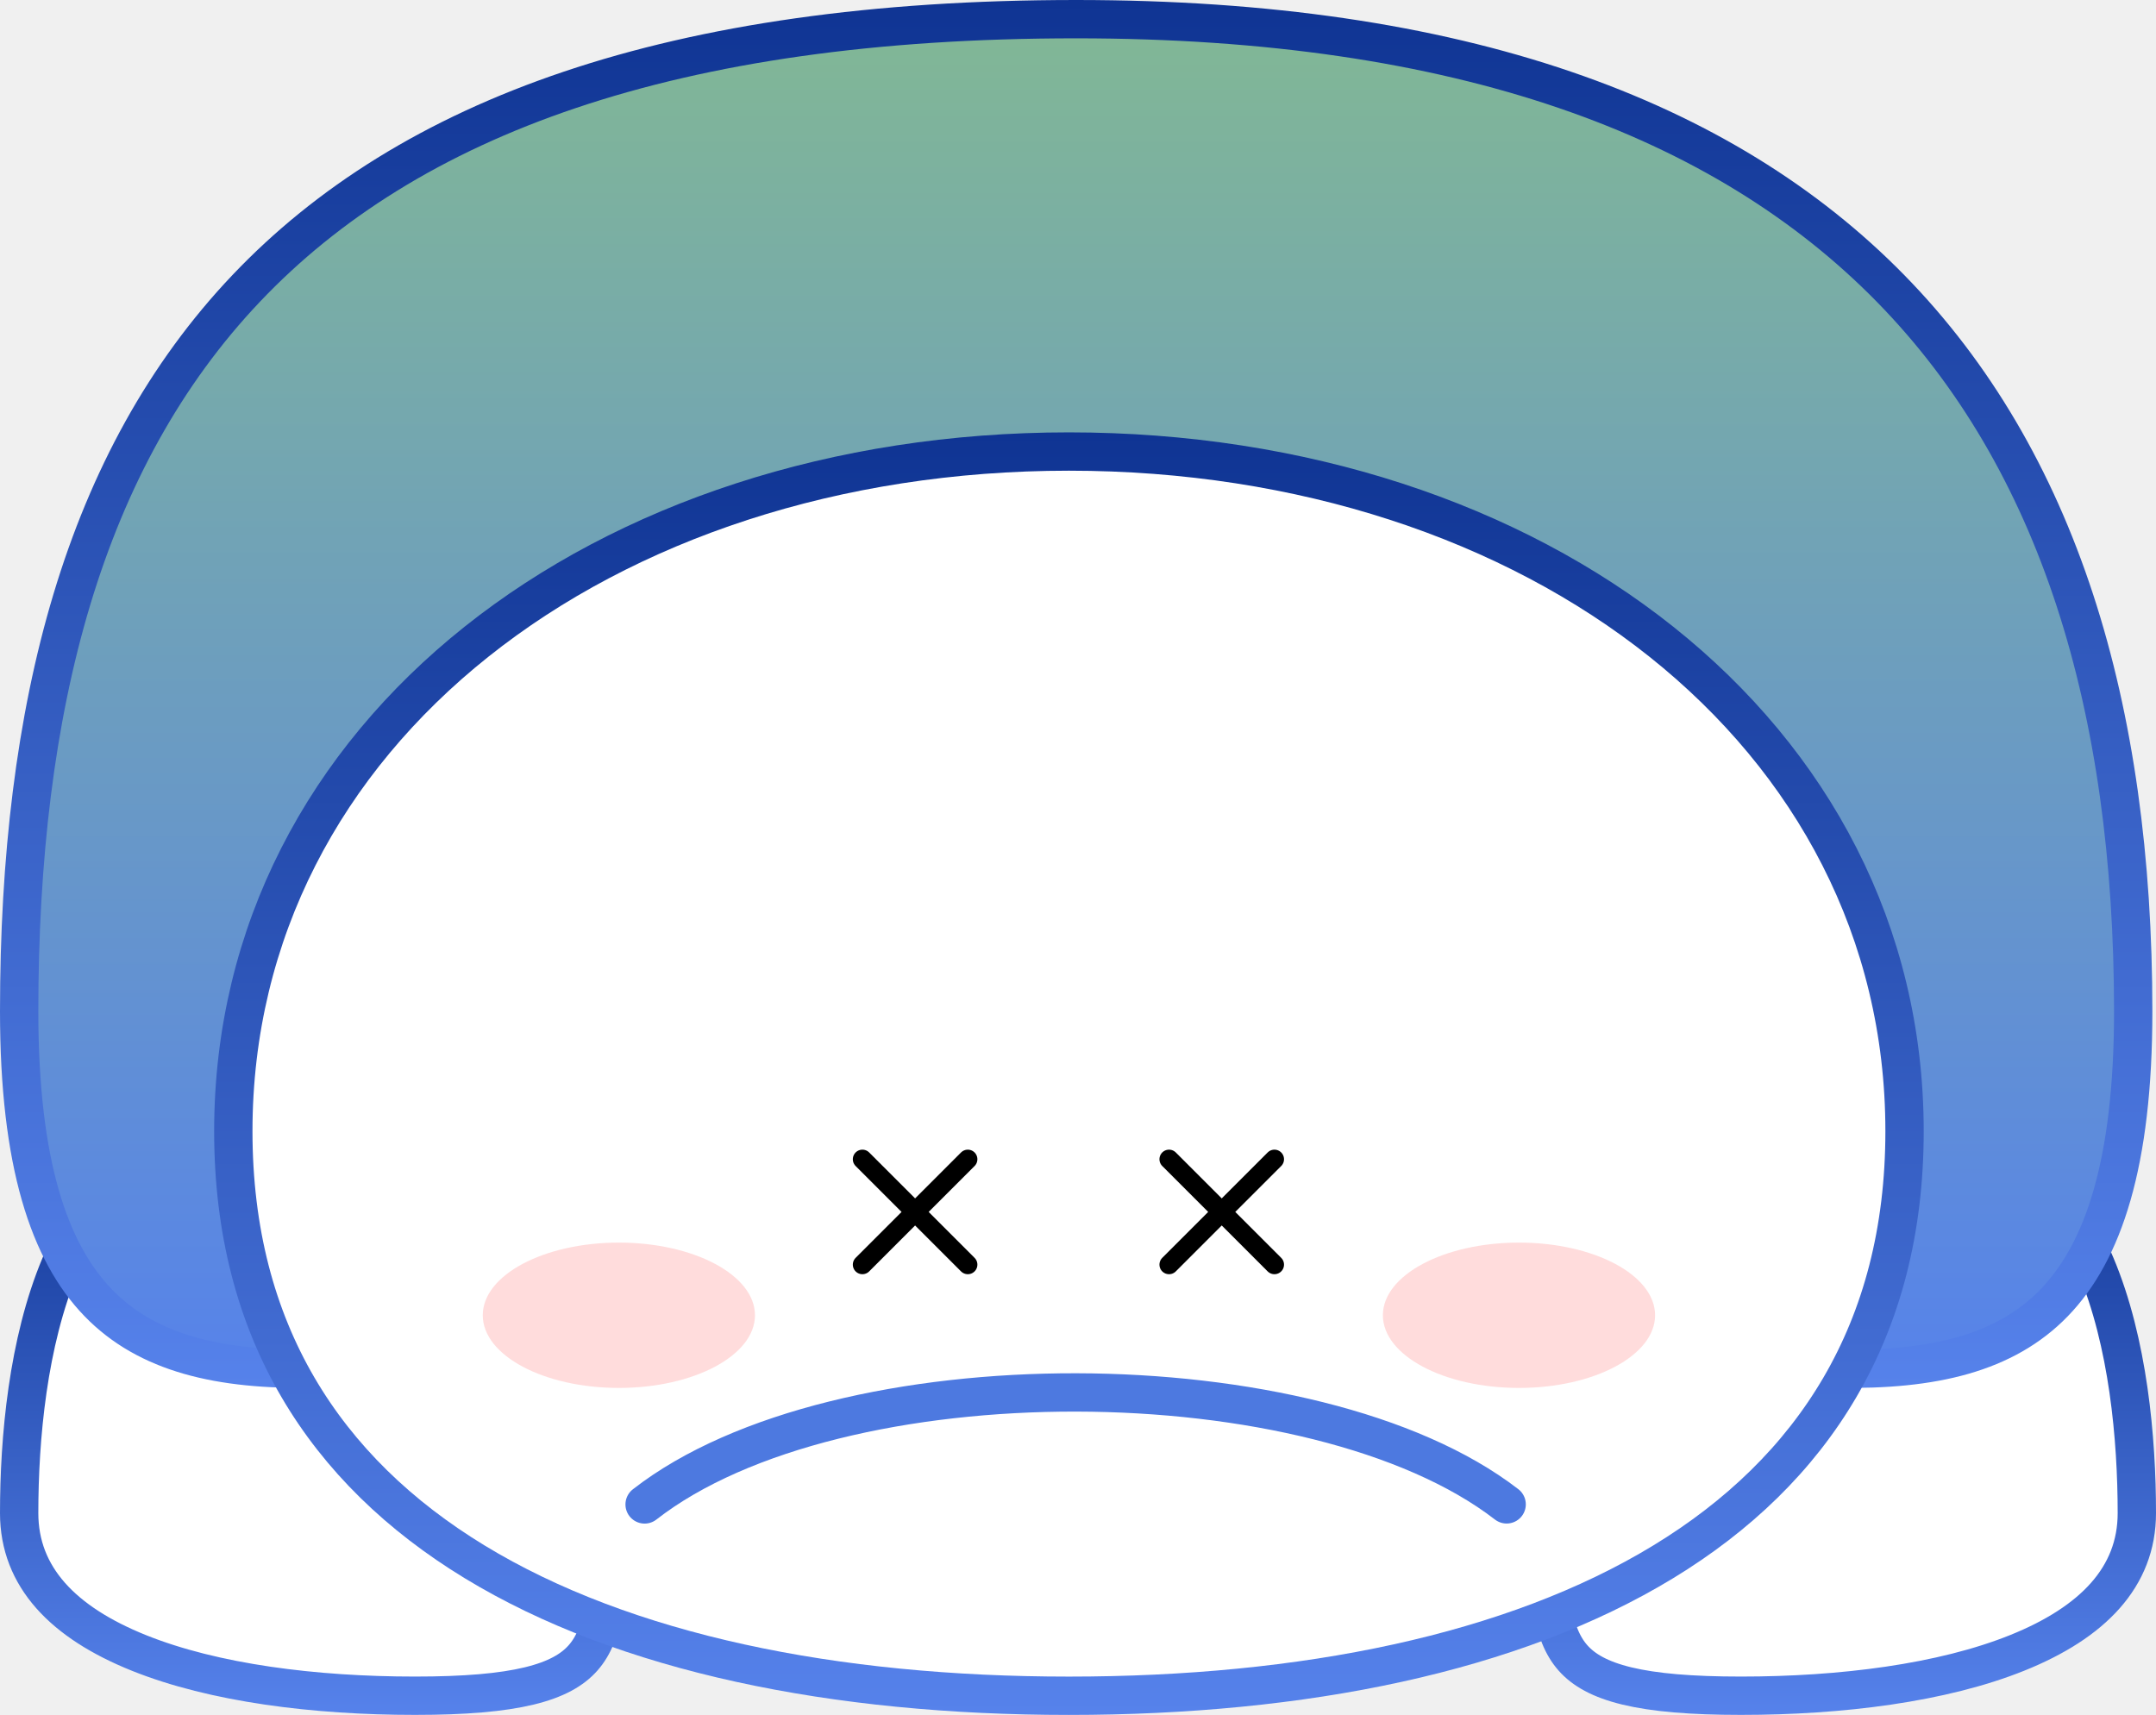
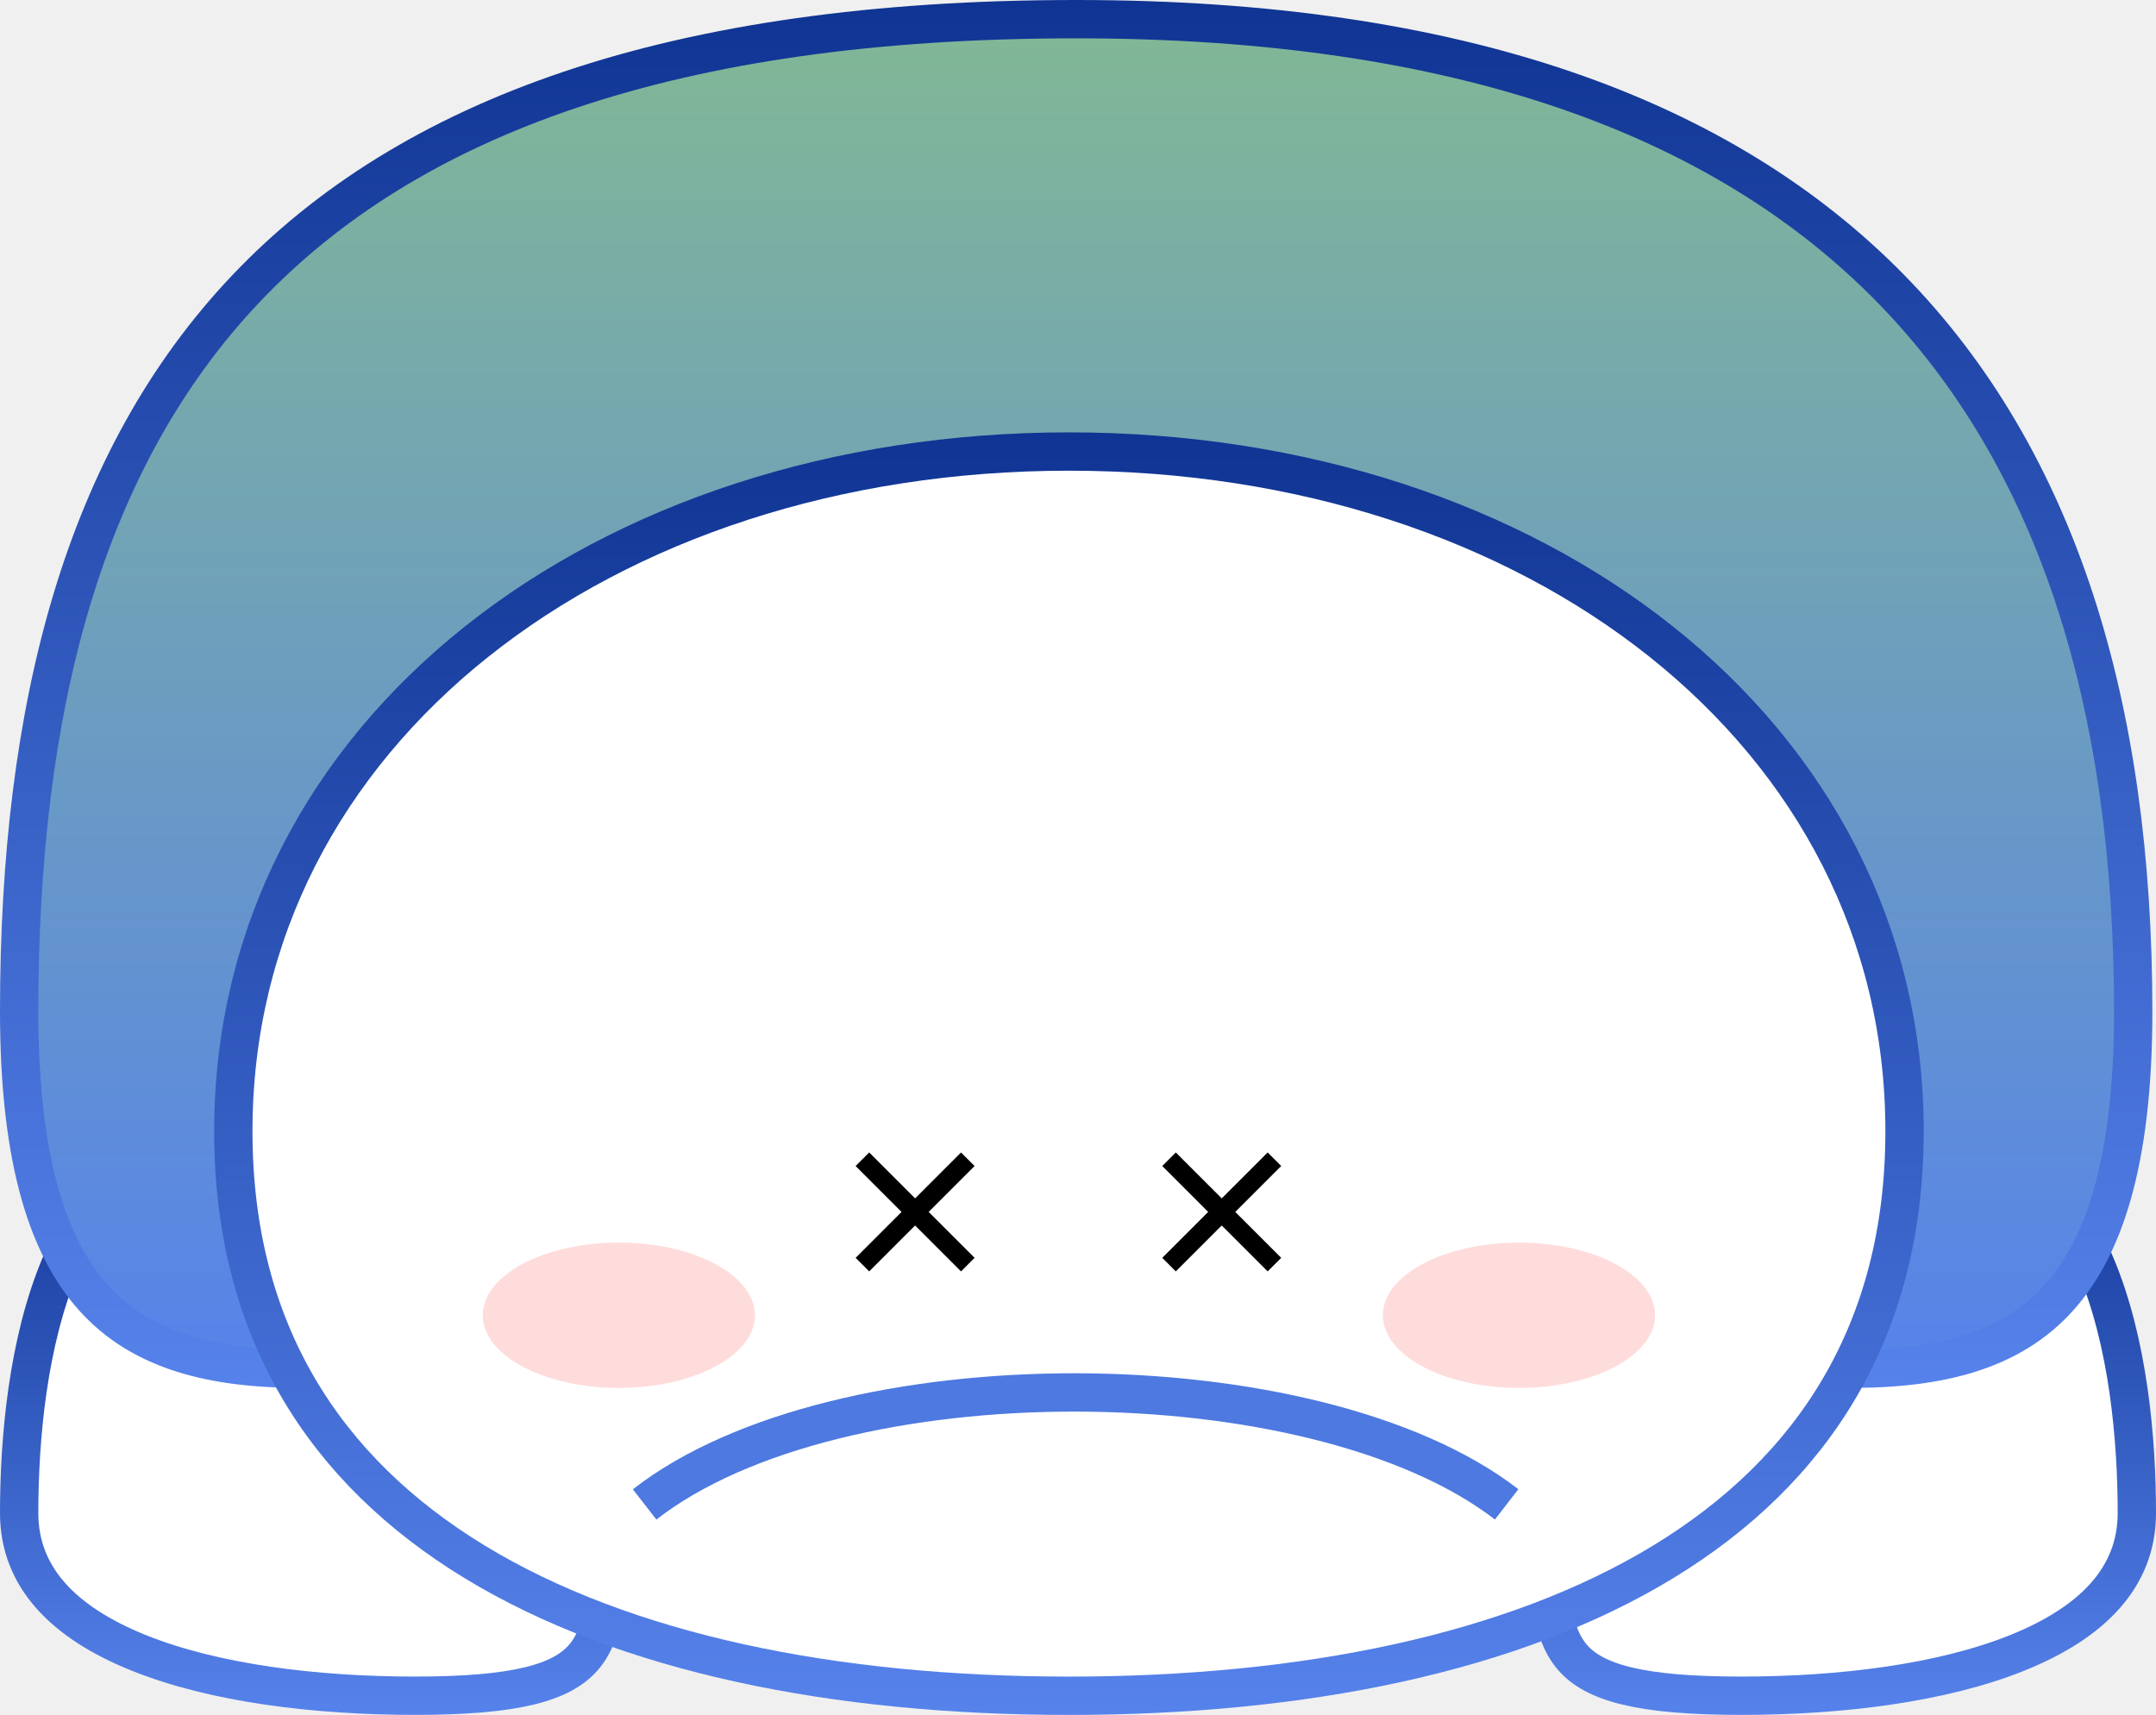
<svg xmlns="http://www.w3.org/2000/svg" width="225" height="179" viewBox="0 0 225 179" fill="none">
  <path d="M161.47 157.941C161.47 161.892 161.541 165.027 161.946 167.562C162.346 170.074 163.046 171.797 164.156 173.052C165.257 174.297 166.955 175.297 169.777 175.979C172.623 176.667 176.469 176.998 181.695 176.998C192.143 176.998 202.679 175.681 210.525 172.522C218.385 169.358 223 164.619 223 157.941C223 150.158 222.099 140.095 218.709 132.052C217.021 128.048 214.76 124.647 211.783 122.254C208.839 119.887 205.096 118.424 200.254 118.424C190.481 118.424 180.783 124.42 173.425 132.611C166.048 140.823 161.47 150.745 161.47 157.941Z" fill="white" stroke="url(#paint0_linear_1635_1513)" stroke-width="4" />
  <path d="M63.53 157.941C63.53 161.892 63.459 165.027 63.054 167.562C62.654 170.074 61.954 171.797 60.844 173.052C59.743 174.297 58.045 175.297 55.223 175.979C52.377 176.667 48.531 176.998 43.305 176.998C32.857 176.998 22.321 175.681 14.475 172.522C6.615 169.358 2 164.619 2 157.941C2 150.158 2.901 140.095 6.291 132.052C7.979 128.048 10.241 124.647 13.217 122.254C16.162 119.887 19.904 118.424 24.746 118.424C34.519 118.424 44.217 124.42 51.575 132.611C58.952 140.823 63.53 150.745 63.53 157.941Z" fill="white" stroke="url(#paint1_linear_1635_1513)" stroke-width="4" />
  <path d="M222.621 105.564C222.621 121.425 219.497 130.695 214.359 135.996C209.258 141.259 201.736 143.051 191.766 142.854C183.151 142.684 173.102 141.045 161.815 139.204C160.022 138.912 158.198 138.614 156.344 138.317C142.892 136.159 127.987 134.031 112.311 134.031C96.634 134.031 81.729 136.159 68.278 138.317C66.423 138.614 64.599 138.912 62.806 139.204C51.519 141.045 41.47 142.684 32.855 142.854C22.885 143.051 15.363 141.259 10.262 135.996C5.124 130.695 2 121.425 2 105.564C2 73.723 8.759 47.941 25.692 30.103C42.607 12.283 70.049 2 112.311 2C152.362 2 179.836 12.268 197.316 30.125C214.804 47.99 222.621 73.789 222.621 105.564Z" fill="url(#paint2_linear_1635_1513)" stroke="url(#paint3_linear_1635_1513)" stroke-width="4" />
  <path d="M198.758 118.078C198.758 138.906 189.181 153.513 173.59 163.013C157.883 172.584 135.996 177.001 111.553 177.001C87.111 177.001 65.224 172.584 49.517 163.013C33.926 153.513 24.349 138.906 24.349 118.078C24.349 76.433 62.941 47.13 111.553 47.13C160.166 47.13 198.758 76.433 198.758 118.078Z" fill="white" stroke="url(#paint4_linear_1635_1513)" stroke-width="4" />
  <ellipse cx="158.521" cy="137.286" rx="14.204" ry="7.585" fill="#FFDCDC" />
  <ellipse cx="64.585" cy="137.286" rx="14.204" ry="7.585" fill="#FFDCDC" />
-   <path d="M67.272 157.031C87.454 141.301 137.26 141.589 157.233 157.024" stroke="#4D79E0" stroke-width="4" stroke-linecap="round" />
-   <path d="M101 121L90 132M101 132L90 121" stroke="black" stroke-width="2" stroke-linecap="round" />
-   <path d="M133 121L122 132M133 132L122 121" stroke="black" stroke-width="2" stroke-linecap="round" />
+   <path d="M67.272 157.031C87.454 141.301 137.26 141.589 157.233 157.024" stroke="#4D79E0" stroke-width="4" strokeLinecap="round" />
+   <path d="M101 121L90 132M101 132L90 121" stroke="black" stroke-width="2" strokeLinecap="round" />
+   <path d="M133 121L122 132M133 132L122 121" stroke="black" stroke-width="2" strokeLinecap="round" />
  <defs>
    <linearGradient id="paint0_linear_1635_1513" x1="192.235" y1="116.424" x2="192.235" y2="178.998" gradientUnits="userSpaceOnUse">
      <stop stop-color="#0F3493" />
      <stop offset="1" stop-color="#5682EB" />
    </linearGradient>
    <linearGradient id="paint1_linear_1635_1513" x1="32.765" y1="116.424" x2="32.765" y2="178.998" gradientUnits="userSpaceOnUse">
      <stop stop-color="#0F3493" />
      <stop offset="1" stop-color="#5682EB" />
    </linearGradient>
    <linearGradient id="paint2_linear_1635_1513" x1="112.311" y1="0" x2="112.311" y2="144.869" gradientUnits="userSpaceOnUse">
      <stop stop-color="#82B894" />
      <stop offset="1" stop-color="#5682EB" />
    </linearGradient>
    <linearGradient id="paint3_linear_1635_1513" x1="112.311" y1="0" x2="112.311" y2="144.869" gradientUnits="userSpaceOnUse">
      <stop stop-color="#0F3493" />
      <stop offset="1" stop-color="#5682EB" />
    </linearGradient>
    <linearGradient id="paint4_linear_1635_1513" x1="111.553" y1="45.13" x2="111.553" y2="179.001" gradientUnits="userSpaceOnUse">
      <stop stop-color="#0F3493" />
      <stop offset="1" stop-color="#5682EB" />
    </linearGradient>
  </defs>
</svg>
